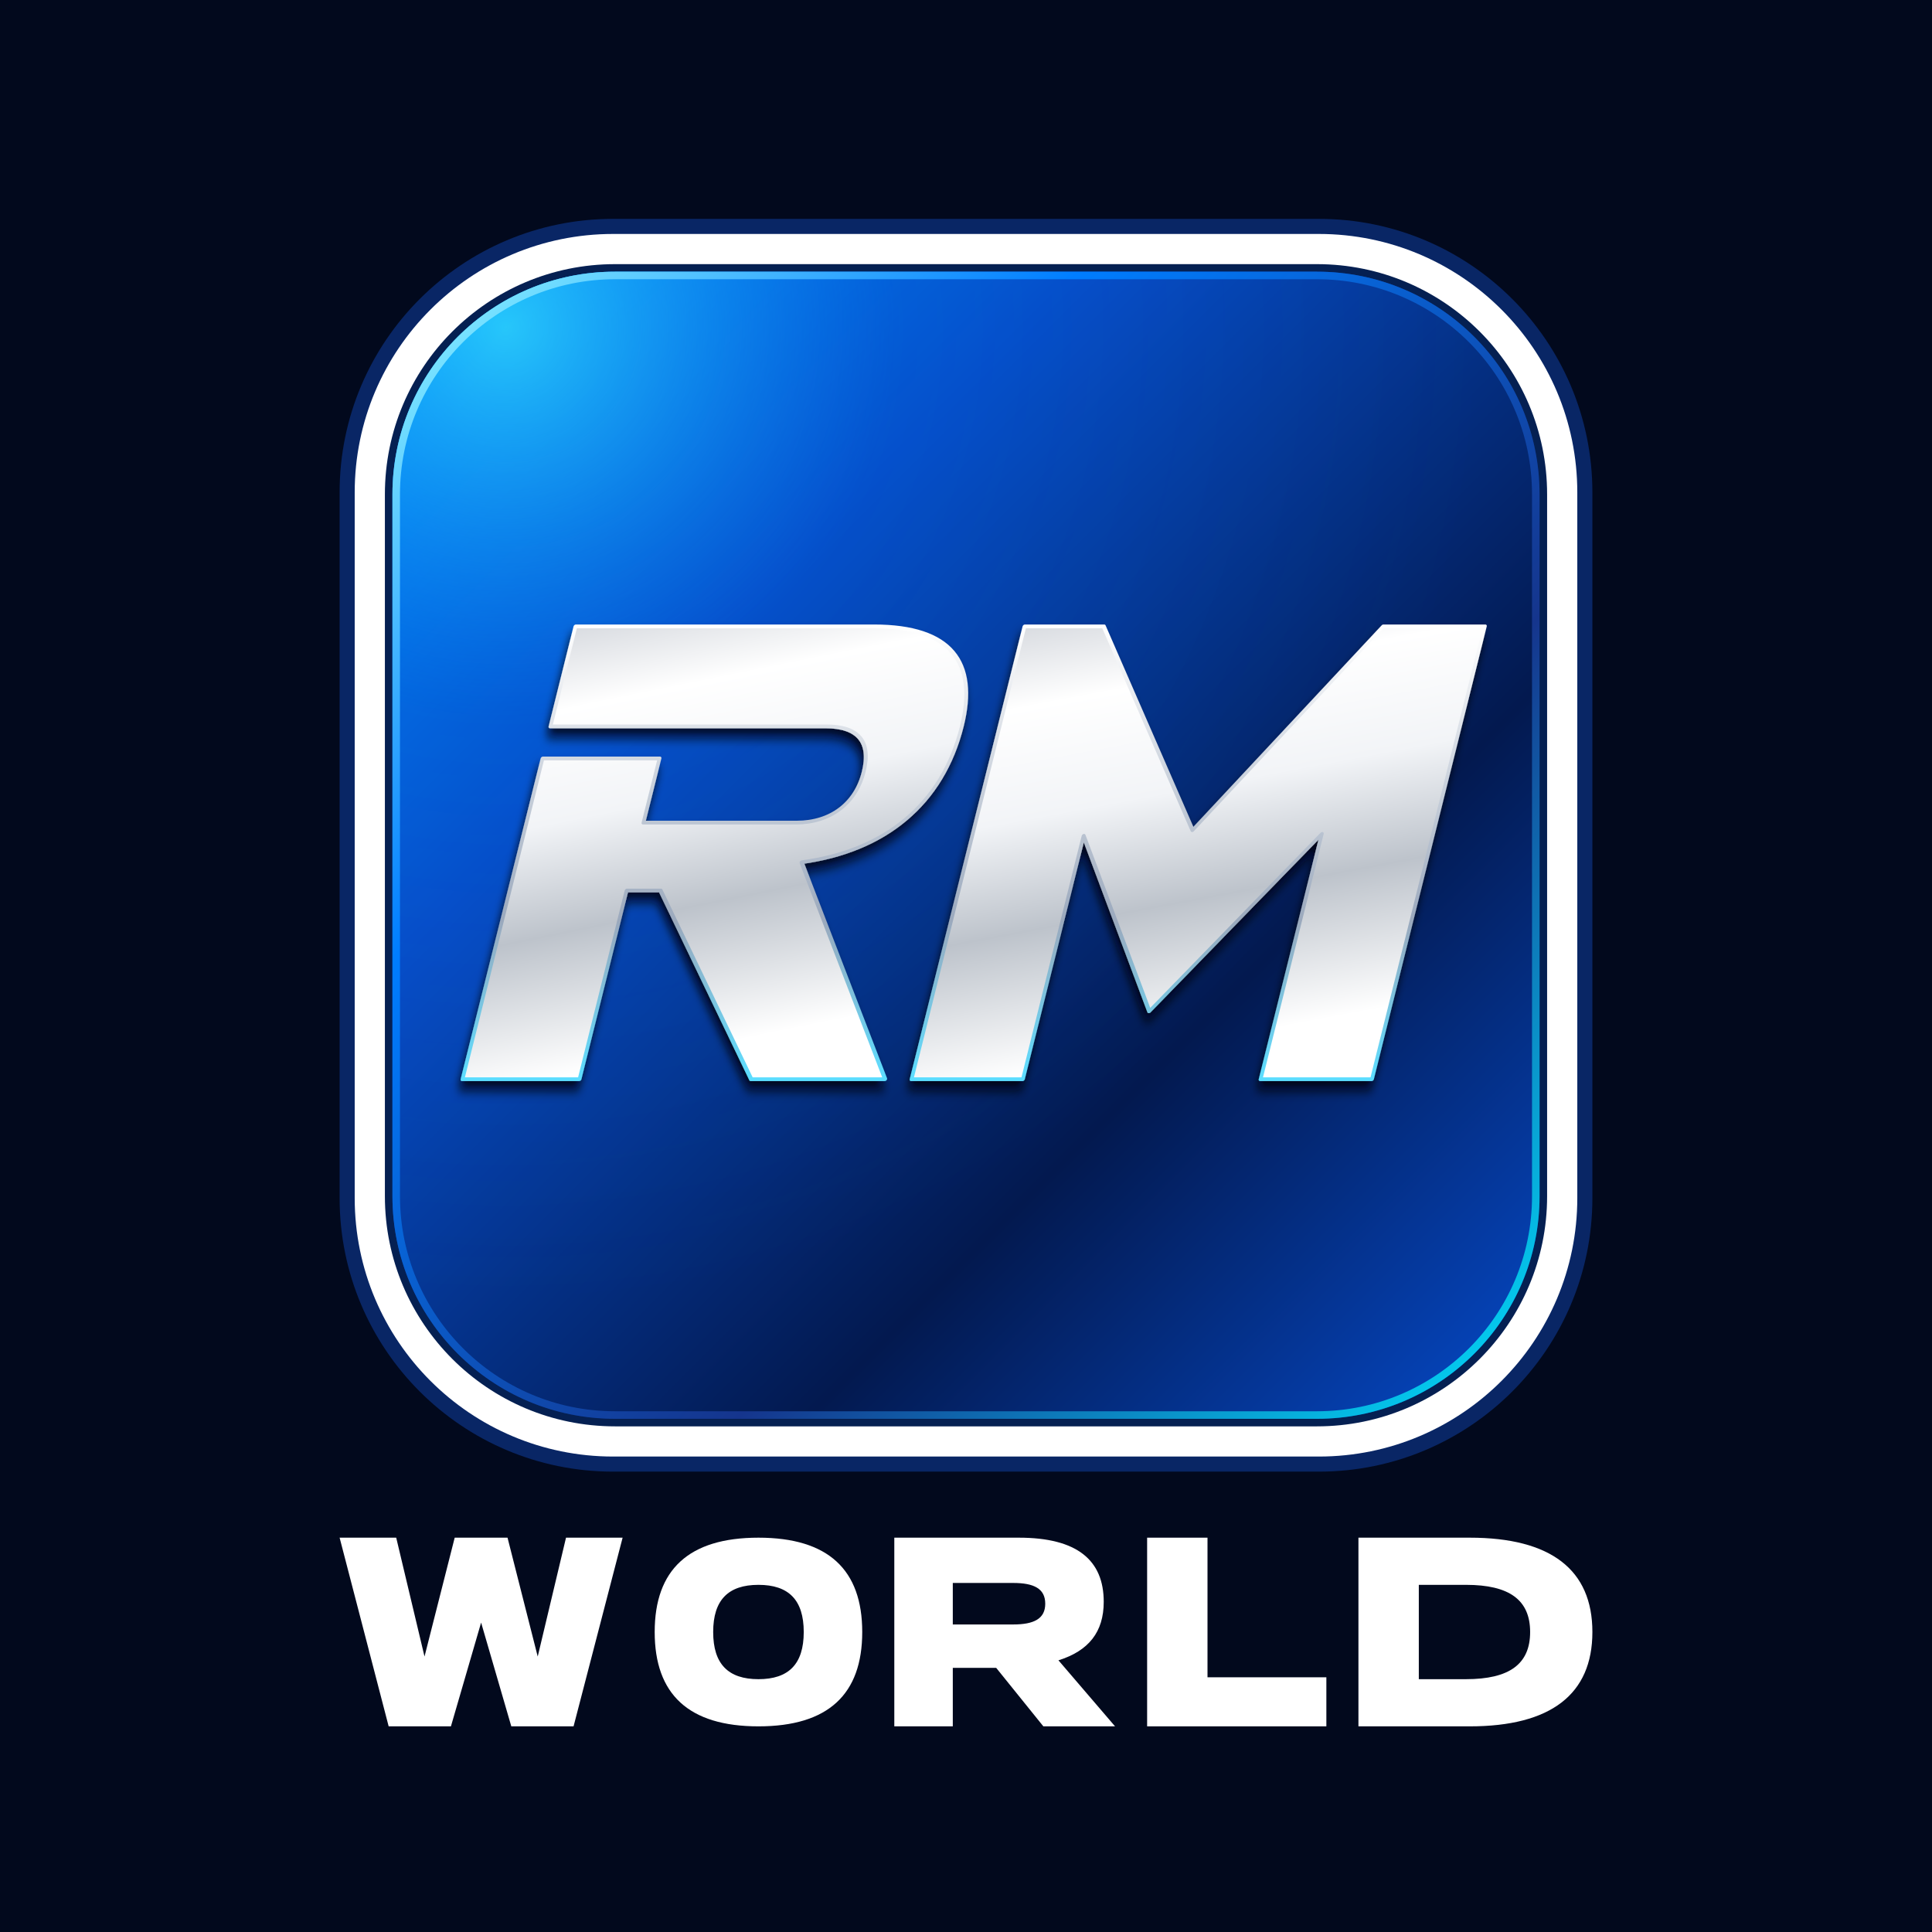
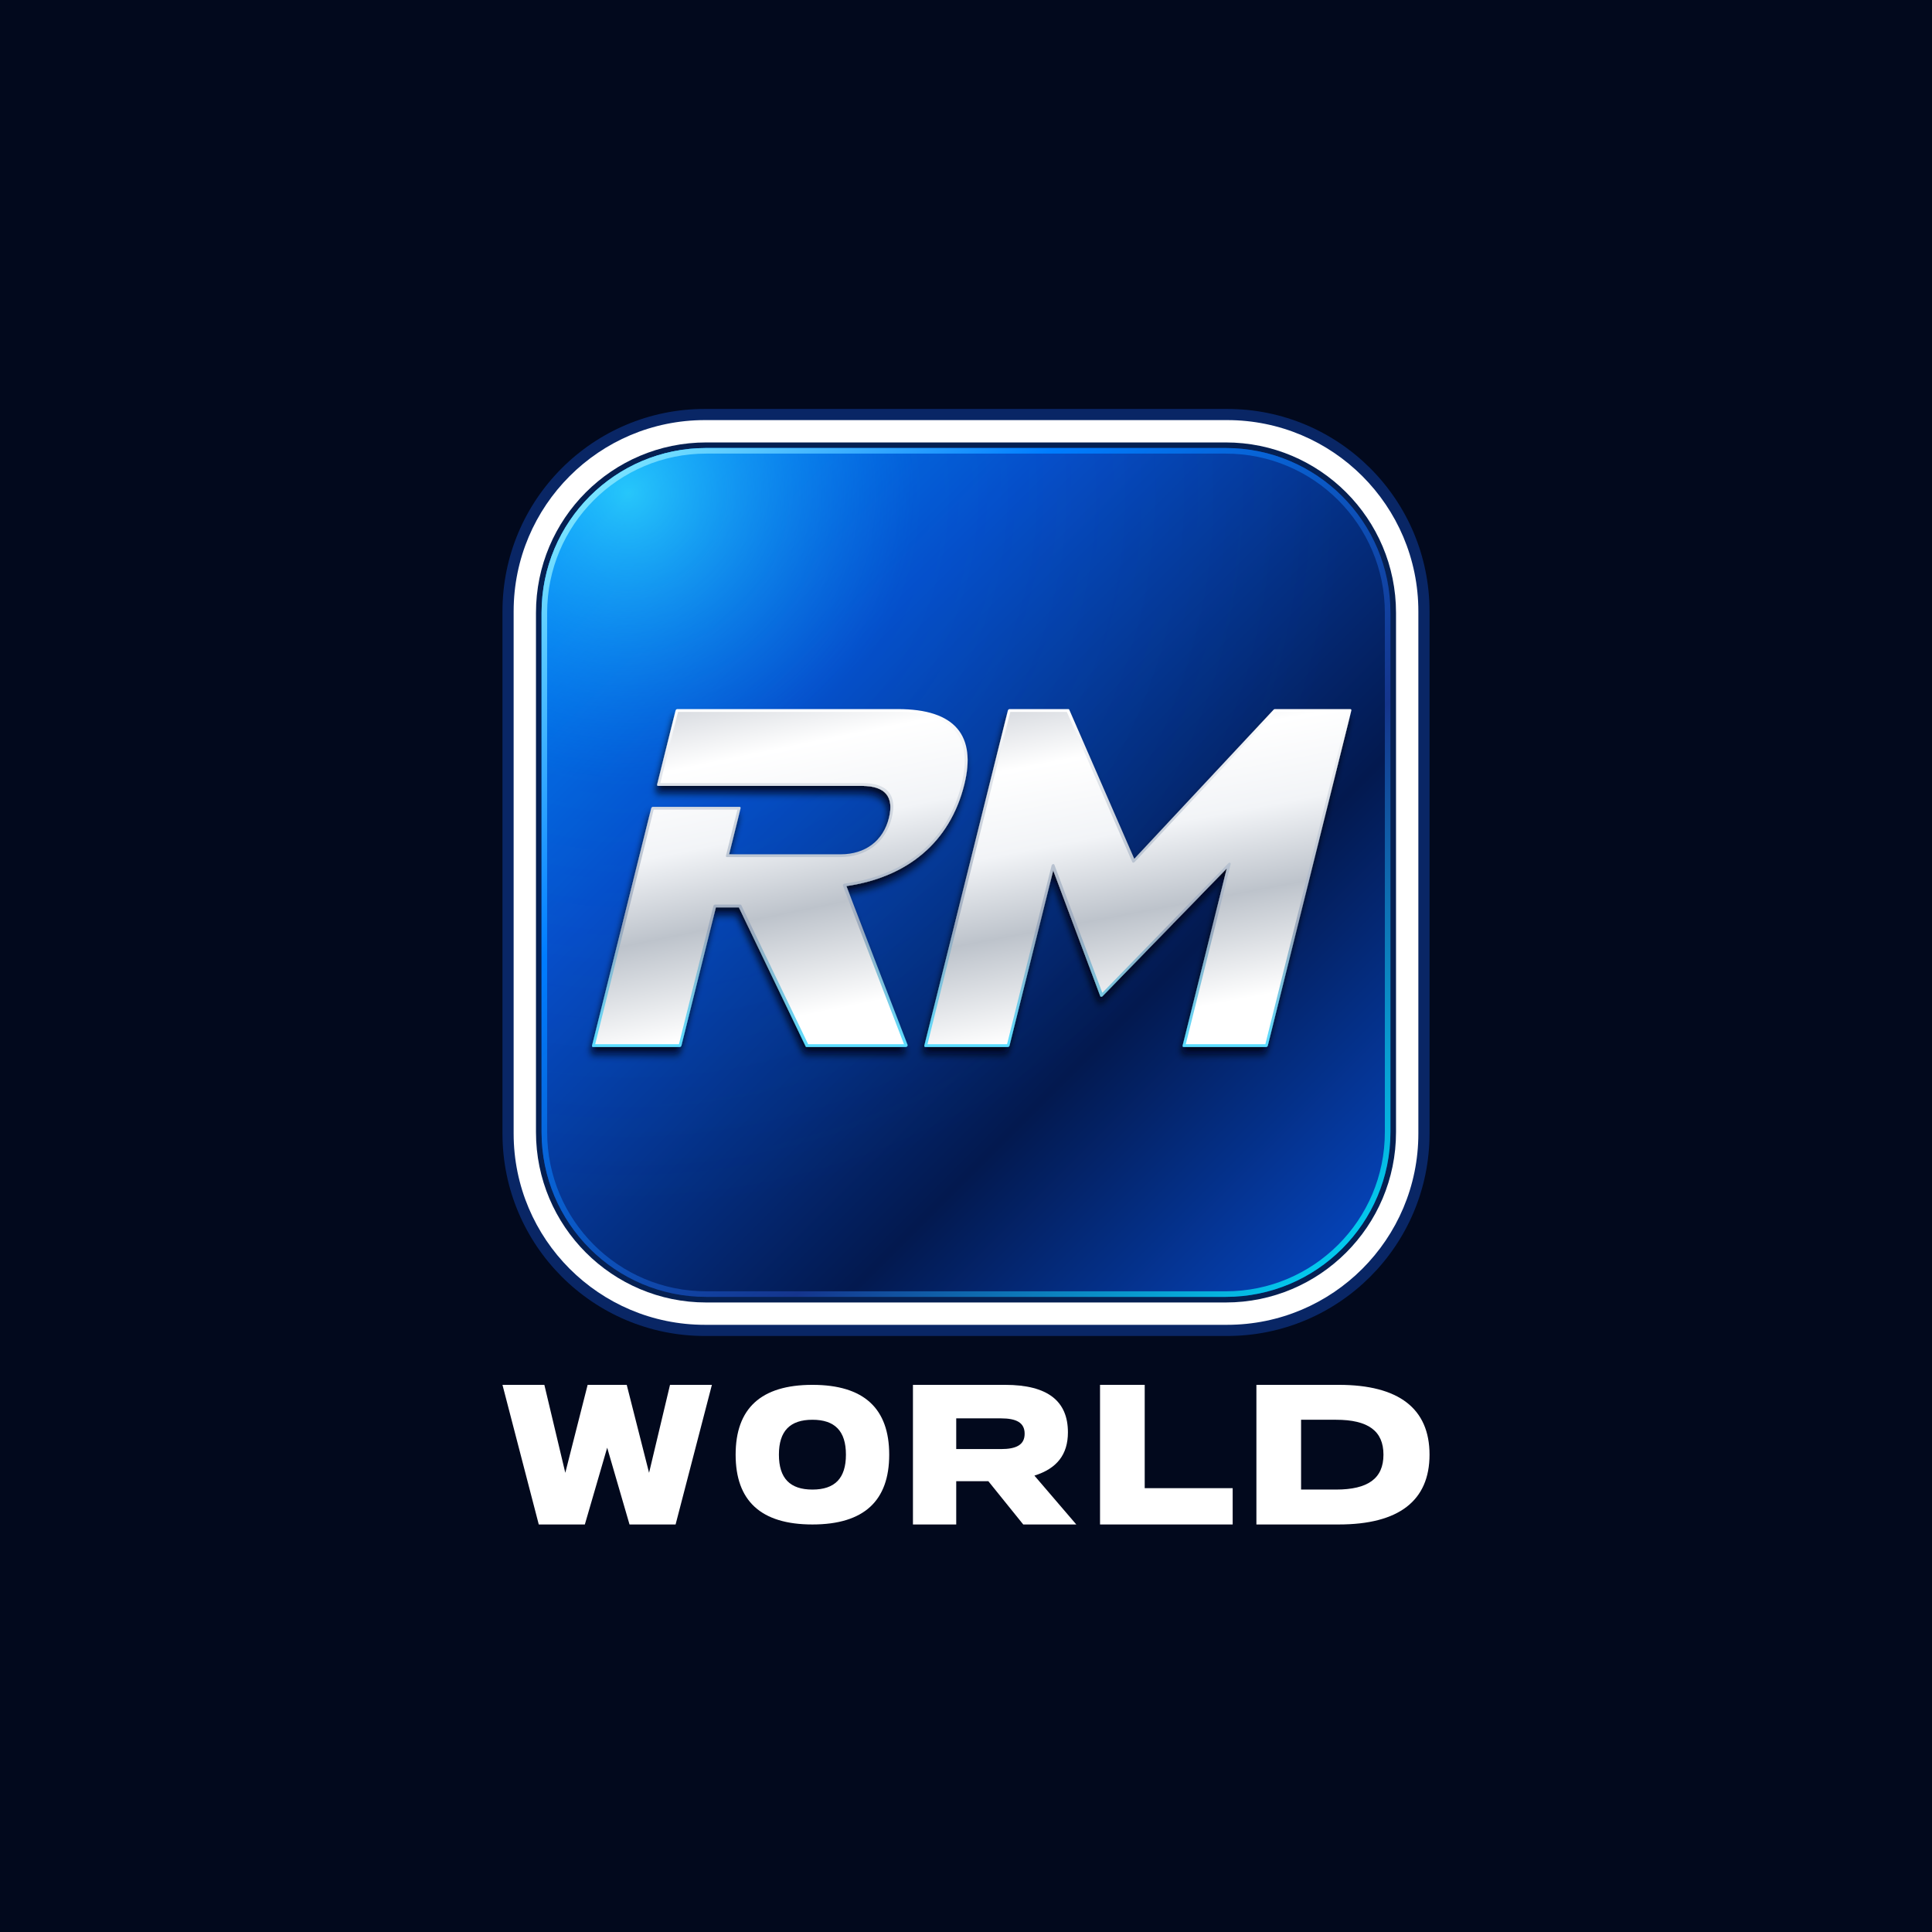
<svg xmlns="http://www.w3.org/2000/svg" width="1024" height="1024" viewBox="0 0 1024 1024" role="img" aria-labelledby="title description">
  <defs>
    <linearGradient id="blue" x1="0%" y1="0%" x2="100%" y2="100%">
      <stop offset="0%" stop-color="#008fff" />
      <stop offset="30%" stop-color="#064bc5" />
      <stop offset="68%" stop-color="#03194f" />
      <stop offset="100%" stop-color="#064bcc" />
    </linearGradient>
    <radialGradient id="light" cx="10%" cy="5%" r="85%">
      <stop offset="0%" stop-color="#36e5ff" stop-opacity=".7" />
      <stop offset="40%" stop-color="#007aff" stop-opacity=".12" />
      <stop offset="100%" stop-color="#007aff" stop-opacity="0" />
    </radialGradient>
    <linearGradient id="cyanEdge" x1="0%" y1="0%" x2="100%" y2="100%">
      <stop offset="0%" stop-color="#94faff" />
      <stop offset="30%" stop-color="#007dff" />
      <stop offset="65%" stop-color="#15358d" />
      <stop offset="100%" stop-color="#00e5ff" />
    </linearGradient>
    <linearGradient id="silver" x1="0%" y1="0%" x2="20%" y2="100%">
      <stop offset="0%" stop-color="#d9dce1" />
      <stop offset="18%" stop-color="#ffffff" />
      <stop offset="43%" stop-color="#f2f4f7" />
      <stop offset="68%" stop-color="#bdc3cb" />
      <stop offset="100%" stop-color="#ffffff" />
    </linearGradient>
    <linearGradient id="letterEdge" x1="0%" y1="0%" x2="0%" y2="100%">
      <stop offset="0%" stop-color="#ffffff" />
      <stop offset="65%" stop-color="#9ba9bd" />
      <stop offset="100%" stop-color="#5cddff" />
    </linearGradient>
    <filter id="shadow" x="-20%" y="-20%" width="140%" height="150%" color-interpolation-filters="sRGB">
      <feDropShadow dx="0" dy="5" stdDeviation="3" flood-color="#000611" flood-opacity=".85" />
    </filter>
  </defs>
  <rect width="1024" height="1024" fill="#02091d" />
-   <rect x="180" y="116" width="664" height="664" rx="145" fill="#092665" />
-   <rect x="188" y="124" width="648" height="648" rx="137" fill="#ffffff" />
-   <rect x="204" y="140" width="616" height="616" rx="122" fill="#052052" />
-   <rect x="208" y="144" width="608" height="608" rx="118" fill="url(#blue)" />
-   <rect x="208" y="144" width="608" height="608" rx="118" fill="url(#light)" />
-   <rect x="210" y="146" width="604" height="604" rx="116" fill="none" stroke="url(#cyanEdge)" stroke-width="4" />
-   <g transform="translate(305 332) skewX(-14)" fill="url(#silver)" stroke="url(#letterEdge)" stroke-width="2" stroke-linejoin="round" filter="url(#shadow)">
-     <path d="       M 0 0 H 158       C 199 0 218 19 218 53       C 218 94 194 119 151 125       L 224 240 H 153       L 80 140 H 62 V 240 H 0       V 70 H 62 V 104 H 143       C 161 104 172 94 172 77       C 172 61 163 53 146 53       H 0 Z" />
-     <path d="       M 238 240 V 0 H 280       L 354 108 L 428 0 H 482       V 240 H 423 V 110       L 355 204 L 297 111       V 240 Z" />
-   </g>
-   <g transform="translate(180 815)" fill="#ffffff">
-     <path d="       M 0 0 H 30 L 45 63       L 61 0 H 89 L 105 63       L 120 0 H 150 L 124 100       H 91 L 75 45 L 59 100       H 26 Z" />
-     <path fill-rule="evenodd" d="       M 222 0       C 185 0 167 17 167 50       C 167 83 185 100 222 100       C 259 100 277 83 277 50       C 277 17 259 0 222 0 Z       M 222 25       C 206 25 198 33 198 50       C 198 67 206 75 222 75       C 238 75 246 67 246 50       C 246 33 238 25 222 25 Z" />
-     <path fill-rule="evenodd" d="       M 294 0 H 360       C 391 0 405 12 405 34       C 405 50 397 60 381 65       L 411 100 H 373 L 348 69       H 325 V 100 H 294 Z       M 325 24 V 46 H 357       C 368 46 374 43 374 35       C 374 27 368 24 357 24 Z" />
-     <path d="M 428 0 H 460 V 74 H 523 V 100 H 428 Z" />
-     <path fill-rule="evenodd" d="       M 540 0 H 599       C 642 0 664 17 664 50       C 664 83 642 100 599 100       H 540 Z       M 572 25 V 75 H 597       C 620 75 631 67 631 50       C 631 33 620 25 597 25 Z" />
+   <g transform="translate(512 512) scale(0.74) translate(-512 -515)">
+     <rect x="180" y="116" width="664" height="664" rx="145" fill="#092665" />
+     <rect x="188" y="124" width="648" height="648" rx="137" fill="#ffffff" />
+     <rect x="204" y="140" width="616" height="616" rx="122" fill="#052052" />
+     <rect x="208" y="144" width="608" height="608" rx="118" fill="url(#blue)" />
+     <rect x="208" y="144" width="608" height="608" rx="118" fill="url(#light)" />
+     <rect x="210" y="146" width="604" height="604" rx="116" fill="none" stroke="url(#cyanEdge)" stroke-width="4" />
+     <g transform="translate(305 332) skewX(-14)" fill="url(#silver)" stroke="url(#letterEdge)" stroke-width="2" stroke-linejoin="round" filter="url(#shadow)">
+       <path d="         M 0 0 H 158         C 199 0 218 19 218 53         C 218 94 194 119 151 125         L 224 240 H 153         L 80 140 H 62 V 240 H 0         V 70 H 62 V 104 H 143         C 161 104 172 94 172 77         C 172 61 163 53 146 53         H 0 Z" />
+       <path d="         M 238 240 V 0 H 280         L 354 108 L 428 0 H 482         V 240 H 423 V 110         L 355 204 L 297 111         V 240 Z" />
+     </g>
+     <g transform="translate(180 815)" fill="#ffffff">
+       <path d="         M 0 0 H 30 L 45 63         L 61 0 H 89 L 105 63         L 120 0 H 150 L 124 100         H 91 L 75 45 L 59 100         H 26 Z" />
+       <path fill-rule="evenodd" d="         M 222 0         C 185 0 167 17 167 50         C 167 83 185 100 222 100         C 259 100 277 83 277 50         C 277 17 259 0 222 0 Z         M 222 25         C 206 25 198 33 198 50         C 198 67 206 75 222 75         C 238 75 246 67 246 50         C 246 33 238 25 222 25 Z" />
+       <path fill-rule="evenodd" d="         M 294 0 H 360         C 391 0 405 12 405 34         C 405 50 397 60 381 65         L 411 100 H 373 L 348 69         H 325 V 100 H 294 Z         M 325 24 V 46 H 357         C 368 46 374 43 374 35         C 374 27 368 24 357 24 Z" />
+       <path d="M 428 0 H 460 V 74 H 523 V 100 H 428 Z" />
+       <path fill-rule="evenodd" d="         M 540 0 H 599         C 642 0 664 17 664 50         C 664 83 642 100 599 100         H 540 Z         M 572 25 V 75 H 597         C 620 75 631 67 631 50         C 631 33 620 25 597 25 Z" />
+     </g>
  </g>
</svg>
